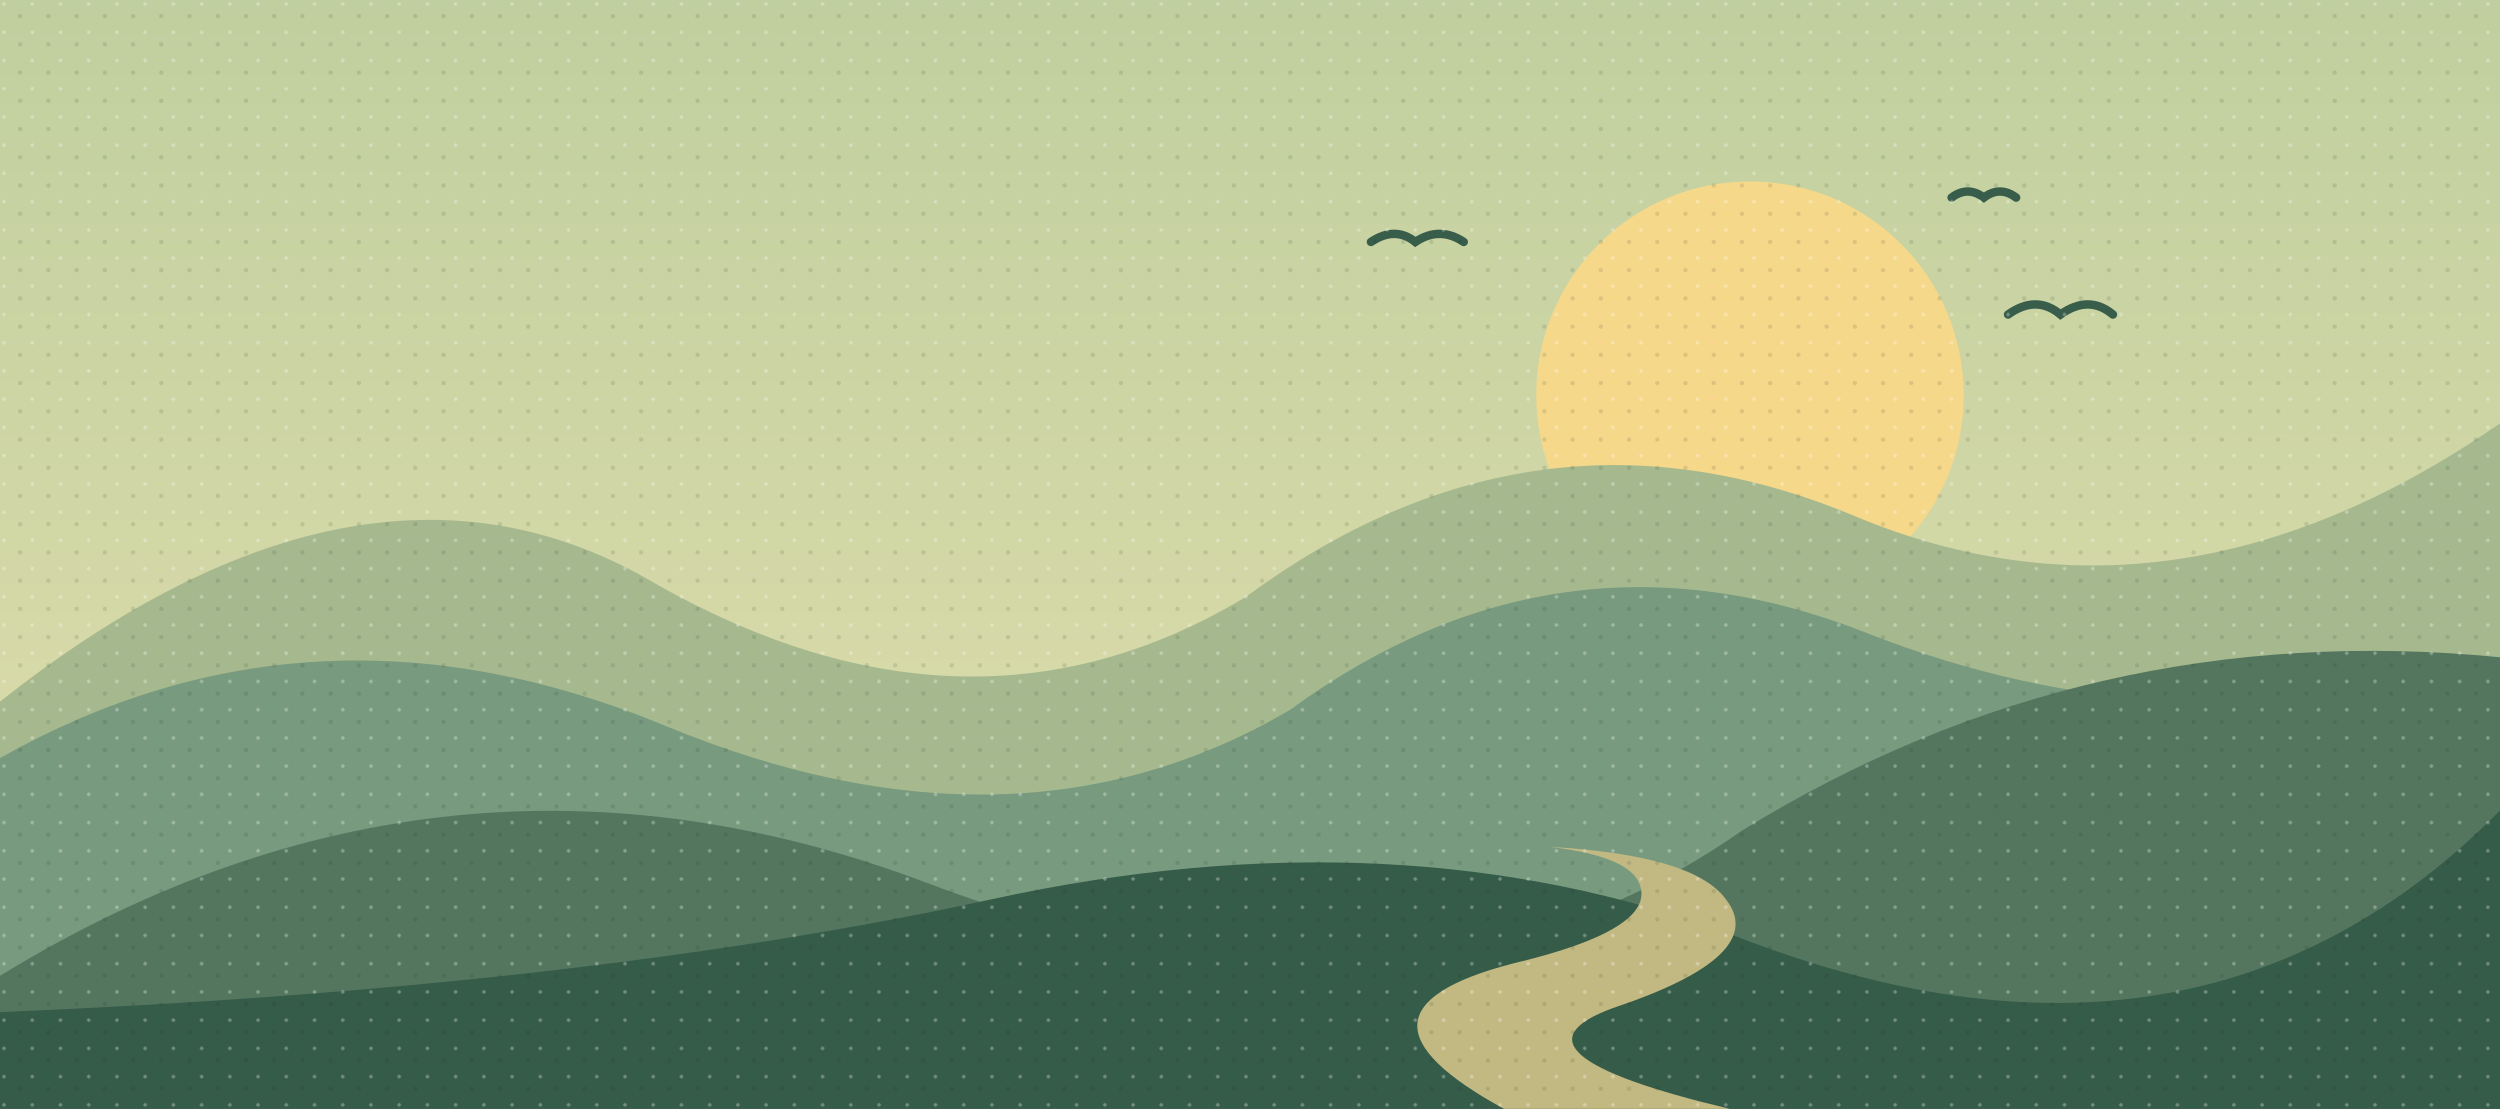
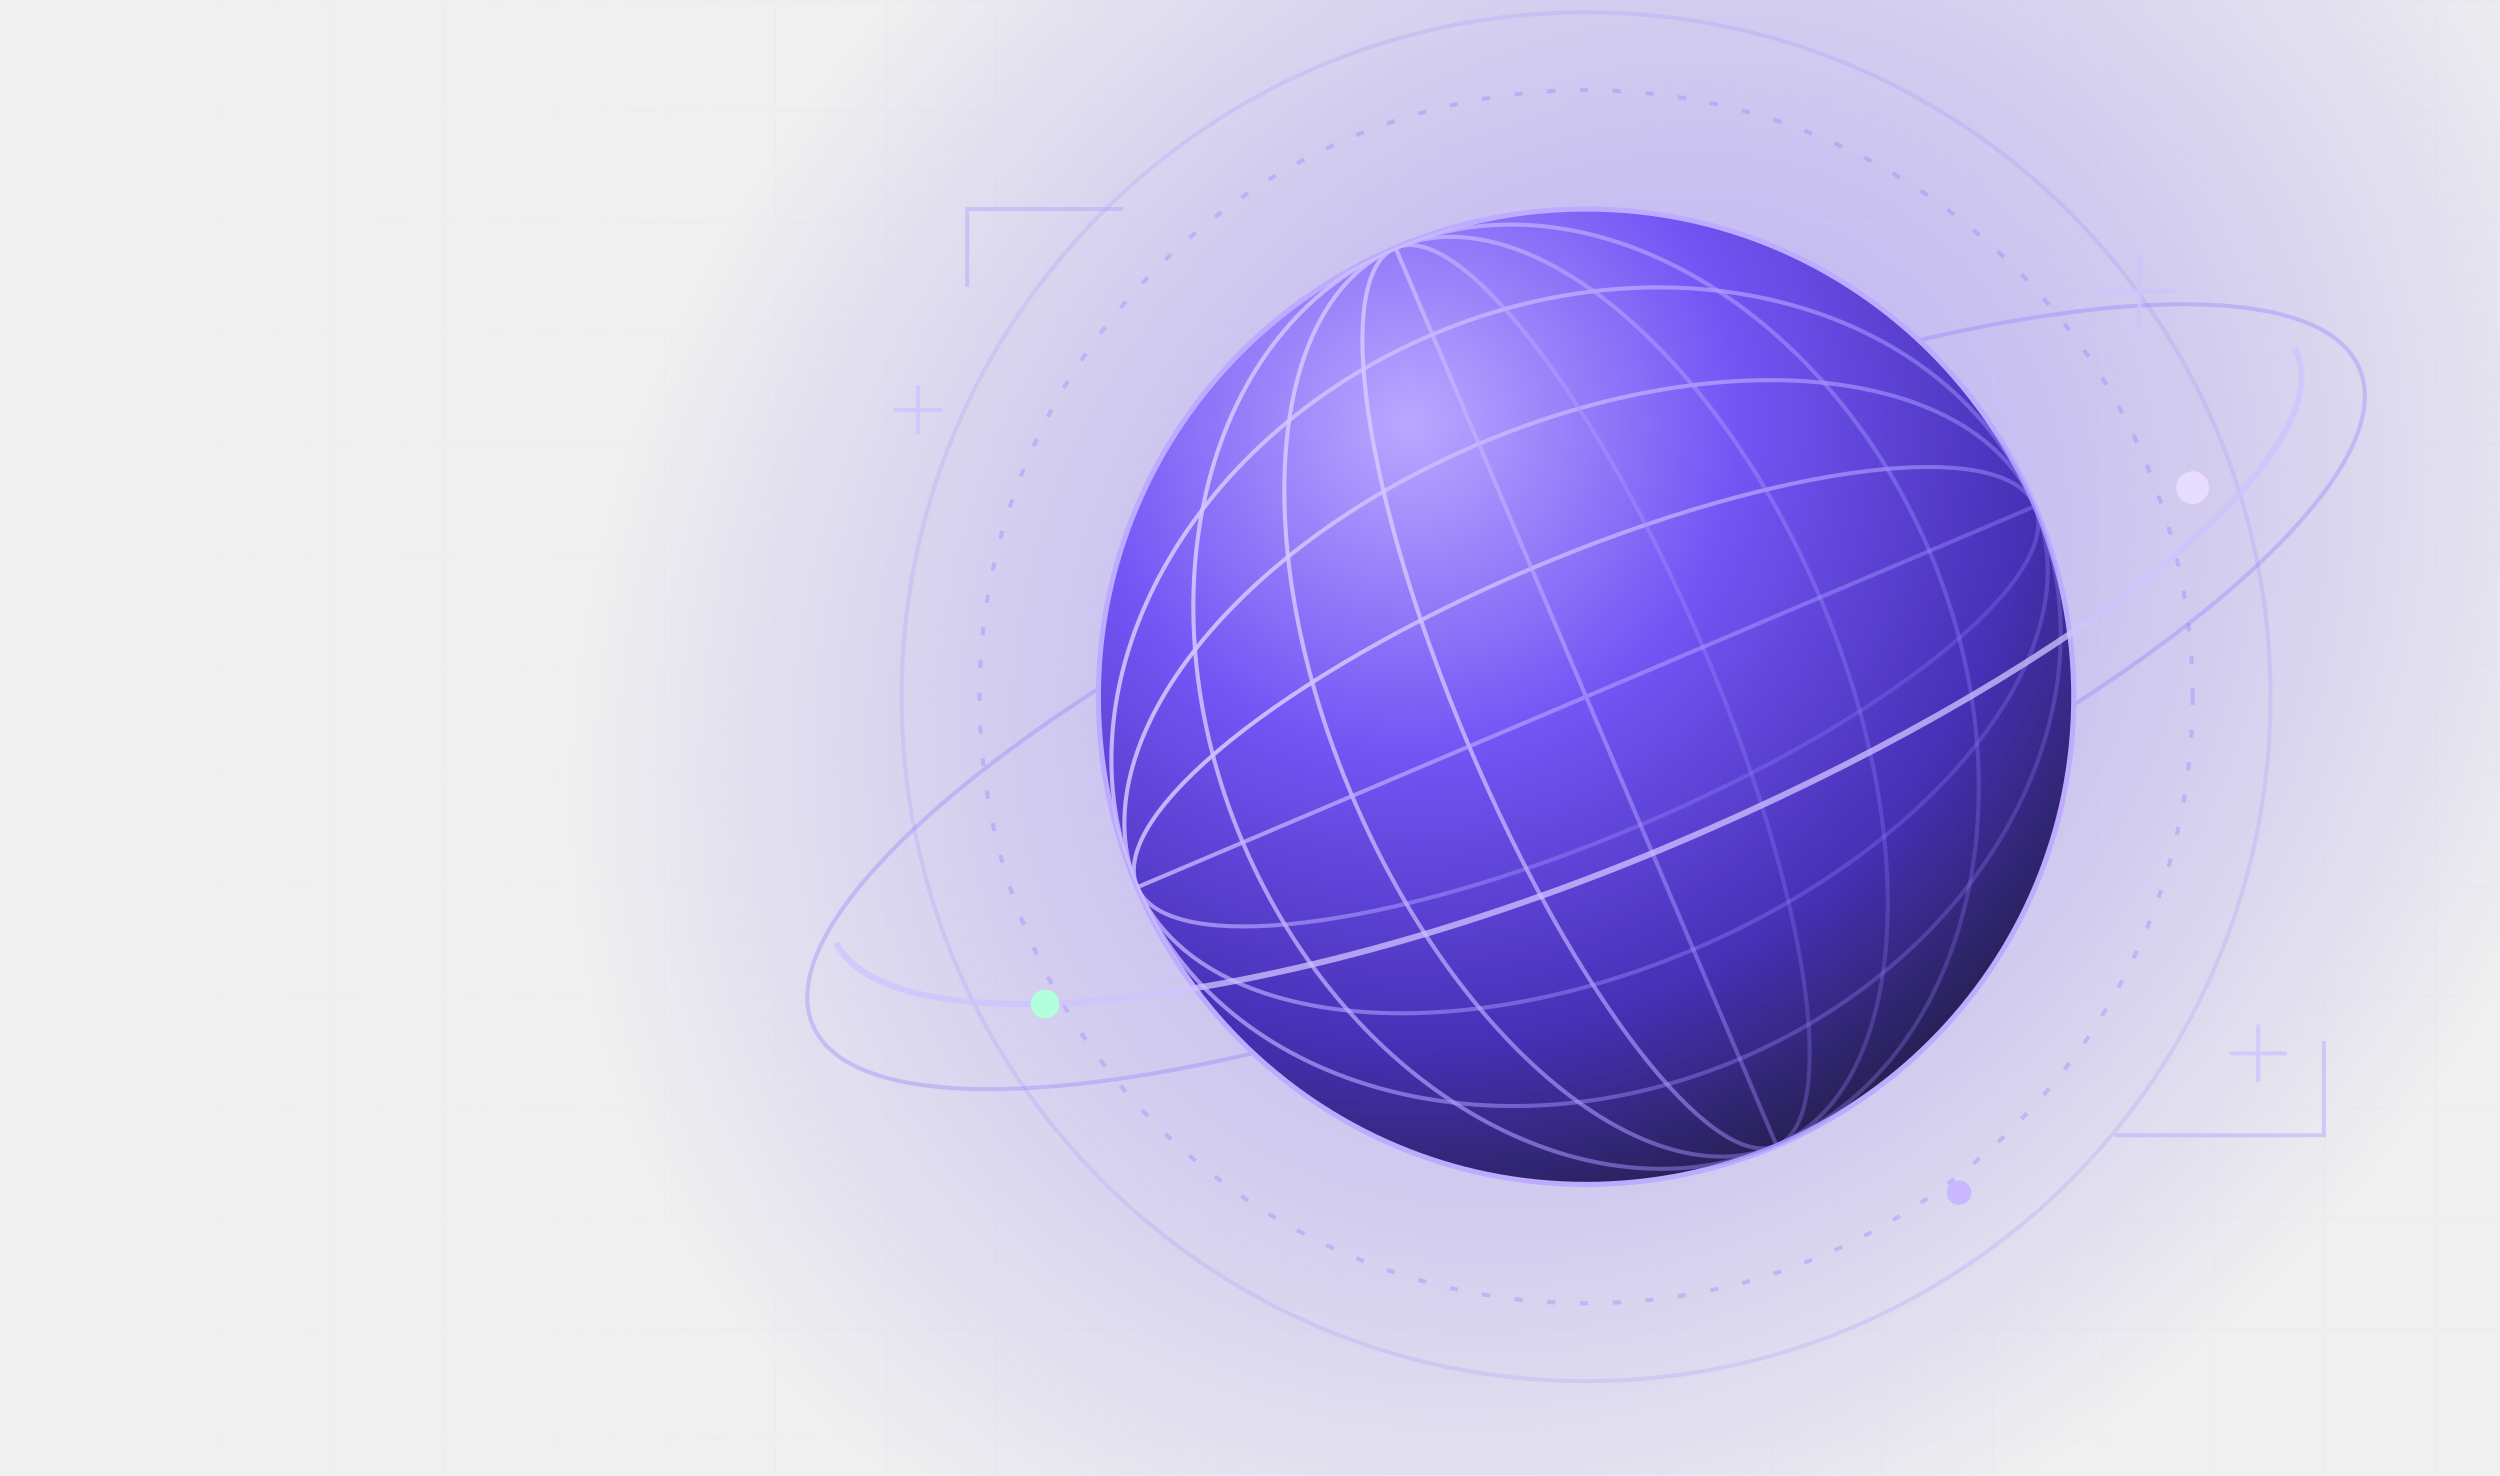
- <svg xmlns="http://www.w3.org/2000/svg" viewBox="0 0 620 275" fill="none">
+ <svg xmlns="http://www.w3.org/2000/svg" viewBox="0 0 610 360" fill="none">
  <defs>
-     <linearGradient id="sky" x2="0" y2="1" gradientUnits="objectBoundingBox">
-       <stop stop-color="#c0cf9f" />
-       <stop offset="1" stop-color="#e5dfae" />
+     <radialGradient id="wash" cx="0" cy="0" r="1" gradientTransform="translate(392 150) rotate(135) scale(273 230)" gradientUnits="userSpaceOnUse">
+       <stop stop-color="#8364ff" stop-opacity=".52" />
+       <stop offset="1" stop-color="#5340df" stop-opacity="0" />
+     </radialGradient>
+     <radialGradient id="body" cx=".32" cy=".22" r=".84">
+       <stop stop-color="#baa8ff" />
+       <stop offset=".4" stop-color="#7355f4" />
+       <stop offset=".76" stop-color="#4630b5" />
+       <stop offset="1" stop-color="#25204f" />
+     </radialGradient>
+     <linearGradient id="wire" x1="0" x2="1" y1="0" y2="1">
+       <stop stop-color="#e3d7ff" />
+       <stop offset=".55" stop-color="#ac9bff" stop-opacity=".58" />
+       <stop offset="1" stop-color="#816bf4" stop-opacity=".14" />
    </linearGradient>
-     <pattern id="grain" width="7" height="7" patternUnits="userSpaceOnUse">
-       <circle cx="1" cy="1" r=".45" fill="#fff" opacity=".3" />
-       <circle cx="5" cy="4" r=".55" fill="#162e26" opacity=".12" />
+     <pattern id="grid" width="27" height="27" patternUnits="userSpaceOnUse">
+       <path d="M27 0H0v27" stroke="#d0c8ff" stroke-opacity=".105" />
    </pattern>
+     <clipPath id="sphere">
+       <circle cx="387" cy="170" r="119" />
+     </clipPath>
+     <linearGradient id="fade">
+       <stop stop-color="#fff" stop-opacity="0" />
+       <stop offset=".45" stop-color="#fff" />
+     </linearGradient>
+     <mask id="fade-grid">
+       <path fill="url(#fade)" d="M0 0h610v360H0z" />
+     </mask>
  </defs>
-   <path fill="url(#sky)" d="M0 0h620v275H0z" />
-   <circle cx="434" cy="98" r="53" fill="#f6d88b" />
-   <path fill="#a6b98e" d="M0 174Q91 102 163 145q78 44 146 3 72-53 151-20t160-23v170H0z" />
-   <path fill="#789a7e" d="M0 188q78-44 165-8t155-4q67-49 143-19t157 8v110H0z" />
-   <path fill="#54765f" d="M0 242q111-68 230-23t202-13q86-53 188-43v112H0z" />
-   <path fill="#355b49" d="M0 251q145-6 246-28t184 9q115 45 190-31v74H0z" />
-   <path d="M373 275q-44-24 2-36 38-9 31-21-4-6-22-8 36 2 44 13 11 14-28 27-30 11 29 25z" fill="#c2b982" />
-   <g stroke="#385d4a" stroke-width="2.1" stroke-linecap="round">
-     <path d="M340 60q6-4 11 0 6-4 12 0m135 18q7-5 13 0 7-5 13 0m-40-29q4-3 8 0 4-3 8 0" />
+   <path fill="url(#wash)" d="M0 0h610v360H0z" />
+   <path fill="url(#grid)" mask="url(#fade-grid)" d="M0 0h610v360H0z" />
+   <g stroke="#9581fd" stroke-opacity=".36">
+     <circle cx="387" cy="170" r="148" stroke-dasharray="2 6" />
+     <circle cx="387" cy="170" r="167" stroke-opacity=".18" />
+     <ellipse cx="387" cy="170" rx="205" ry="57" transform="rotate(-23 387 170)" />
  </g>
-   <path fill="url(#grain)" d="M0 0h620v275H0z" />
+   <circle cx="387" cy="170" r="119" fill="url(#body)" stroke="#bdabff" stroke-width="1.25" />
+   <g clip-path="url(#sphere)" stroke="url(#wire)" transform="rotate(-23 387 170)">
+     <ellipse cx="387" cy="170" rx="119" ry="34" />
+     <ellipse cx="387" cy="170" rx="119" ry="67" />
+     <ellipse cx="387" cy="170" rx="119" ry="96" />
+     <ellipse cx="387" cy="170" rx="31" ry="119" />
+     <ellipse cx="387" cy="170" rx="62" ry="119" />
+     <ellipse cx="387" cy="170" rx="91" ry="119" />
+     <path d="M268 170h238m-119-119v238" />
+   </g>
+   <path d="M204 230c13 26 104 18 202-23s167-96 154-122" stroke="#d0c3ff" stroke-width="1.5" stroke-opacity=".76" />
+   <circle cx="535" cy="119" r="4" fill="#e8ddff" />
+   <circle cx="255" cy="245" r="3.5" fill="#b1ffdc" />
+   <circle cx="478" cy="291" r="3" fill="#c9b8ff" />
+   <path d="M522 62v18m-9-9h18M224 94v12m-6-6h12m321 150v14m-7-7h14" stroke="#d0c2ff" stroke-opacity=".8" />
+   <path d="M516 277h51v-23M274 51h-38v19" stroke="#b2a2fb" stroke-opacity=".45" />
</svg>
